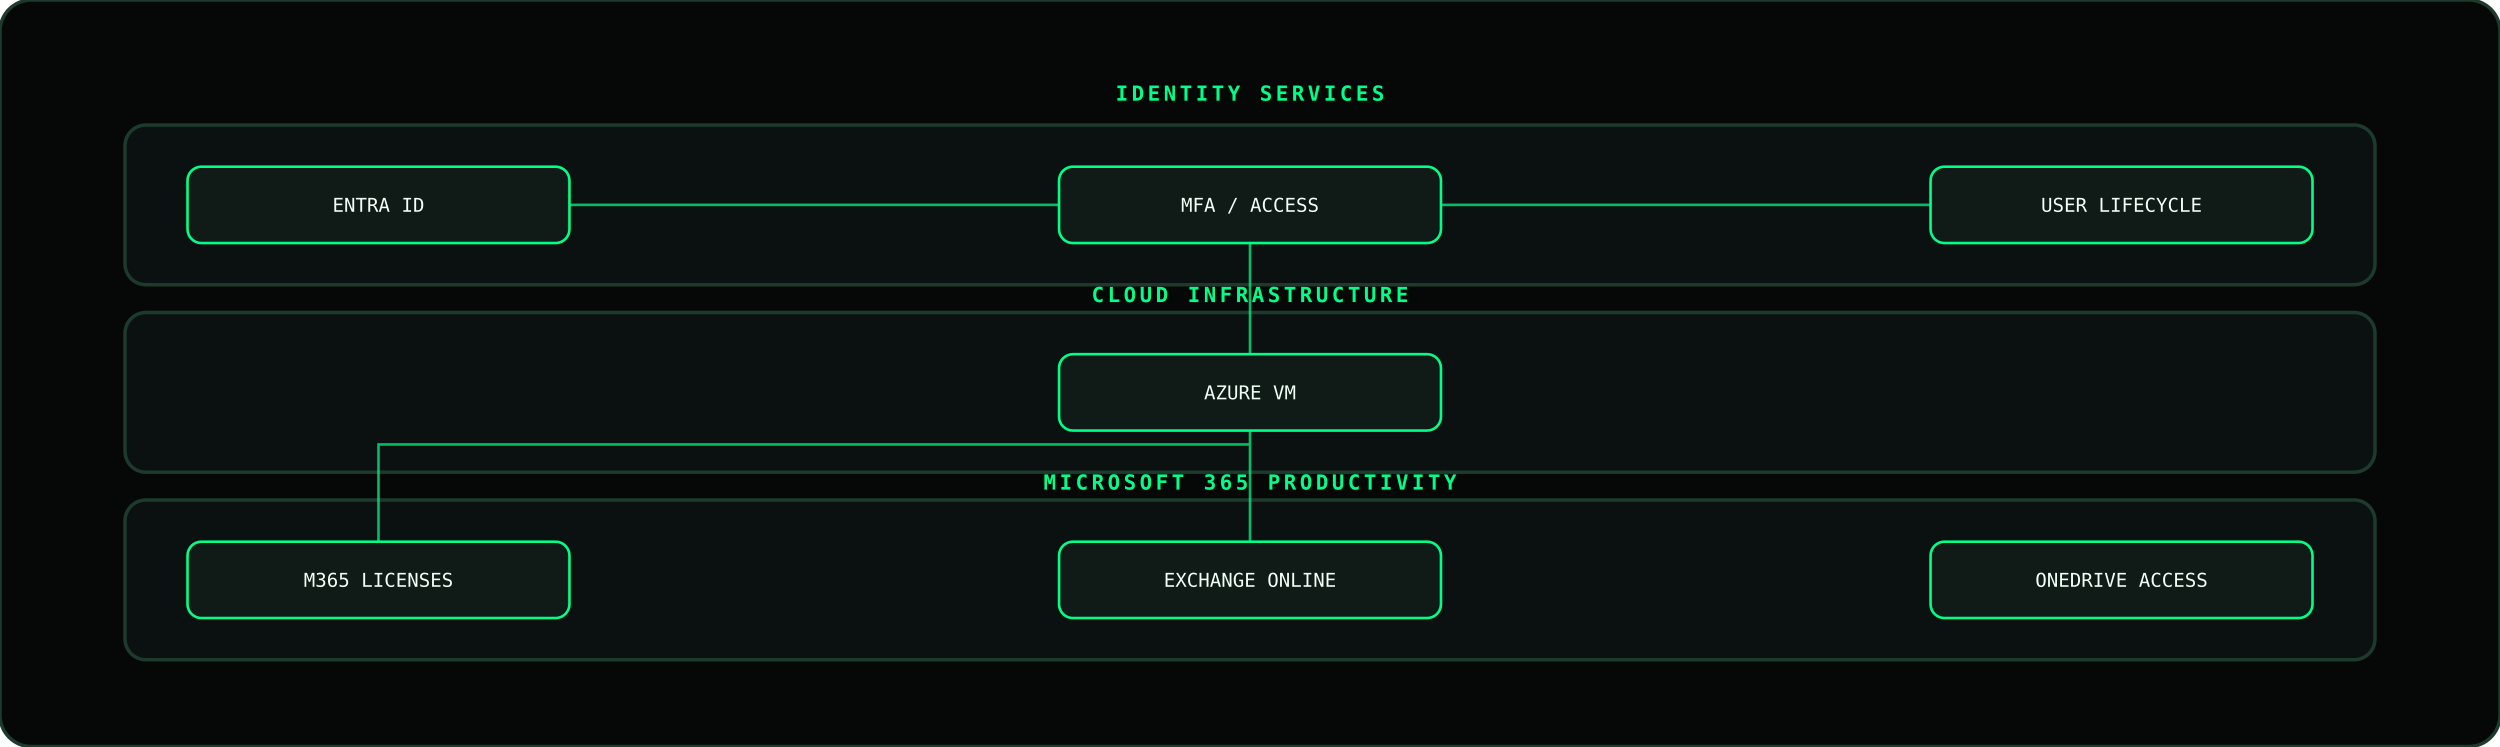
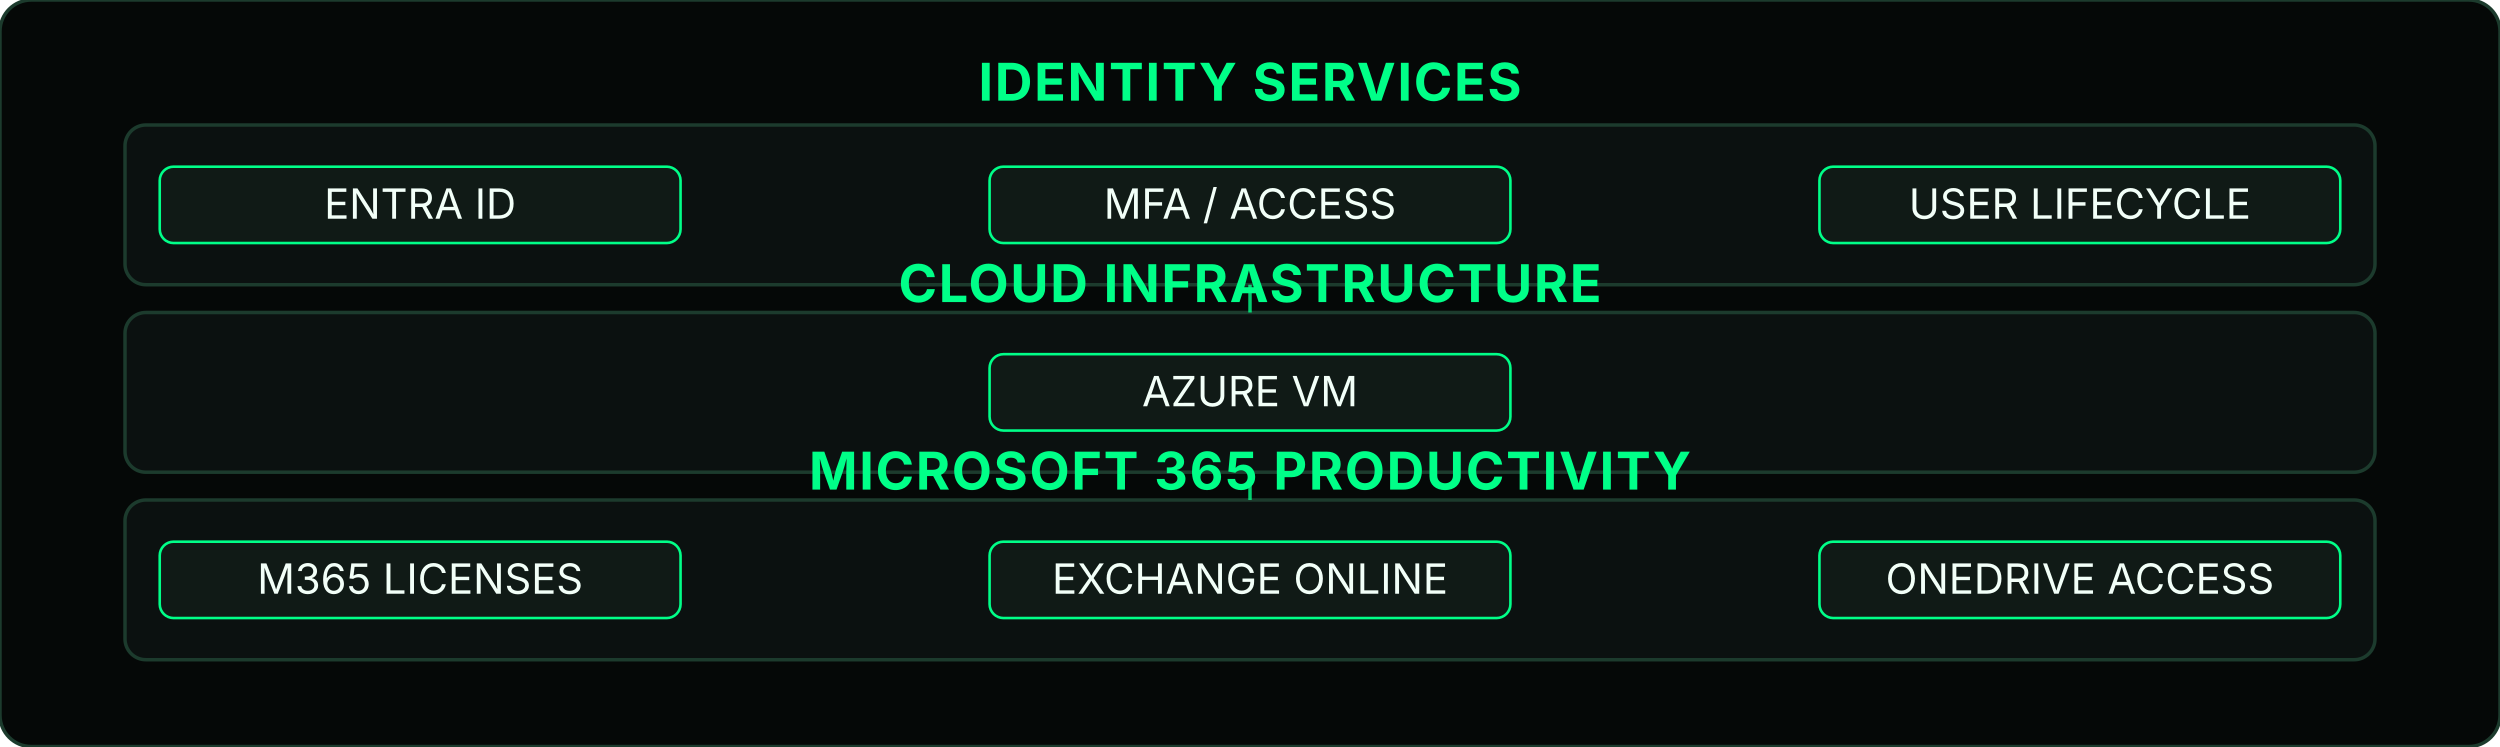
<svg xmlns="http://www.w3.org/2000/svg" width="1440" height="430" viewBox="0 0 1440 430" role="img" aria-labelledby="title desc">
  <rect width="1440" height="430" rx="18" fill="#050807" stroke="#1C3B2D" stroke-width="2" />
  <g fill="#0B1110" stroke="#1C3B2D" stroke-width="2">
    <rect x="72" y="72" width="1296" height="92" rx="12" />
    <rect x="72" y="180" width="1296" height="92" rx="12" />
    <rect x="72" y="288" width="1296" height="92" rx="12" />
  </g>
+   <g fill="none" stroke="#00FF88" stroke-width="2" opacity=".8">
+     <path d="M720 164V180M720 272V288" />
+   </g>
  <g fill="#101A16" stroke="#00FF88" stroke-width="1.5">
-     <rect x="108" y="96" width="220" height="44" rx="8" />
-     <rect x="610" y="96" width="220" height="44" rx="8" />
-     <rect x="1112" y="96" width="220" height="44" rx="8" />
-     <rect x="610" y="204" width="220" height="44" rx="8" />
-     <rect x="108" y="312" width="220" height="44" rx="8" />
-     <rect x="610" y="312" width="220" height="44" rx="8" />
-     <rect x="1112" y="312" width="220" height="44" rx="8" />
+     <rect x="92" y="96" width="300" height="44" rx="8" />
+     <rect x="570" y="96" width="300" height="44" rx="8" />
+     <rect x="1048" y="96" width="300" height="44" rx="8" />
+     <rect x="570" y="204" width="300" height="44" rx="8" />
+     <rect x="92" y="312" width="300" height="44" rx="8" />
+     <rect x="570" y="312" width="300" height="44" rx="8" />
+     <rect x="1048" y="312" width="300" height="44" rx="8" />
  </g>
-   <g fill="none" stroke="#00FF88" stroke-width="1.5" opacity=".72">
-     <path d="M328 118H610M830 118H1112M720 140V204M720 248V312M218 312V256H720" />
+   <g font-family="Inter, Segoe UI, Arial, sans-serif" text-anchor="middle" fill="#F2FFF8" font-size="24">
+     <text x="242" y="126">ENTRA ID</text>
+     <text x="720" y="126">MFA / ACCESS</text>
+     <text x="1198" y="126">USER LIFECYCLE</text>
+     <text x="720" y="234">AZURE VM</text>
+     <text x="242" y="342">M365 LICENSES</text>
+     <text x="720" y="342">EXCHANGE ONLINE</text>
+     <text x="1198" y="342">ONEDRIVE ACCESS</text>
  </g>
-   <g font-family="ui-monospace, monospace" text-anchor="middle" font-size="11" fill="#F2FFF8">
-     <text x="218" y="122">ENTRA ID</text>
-     <text x="720" y="122">MFA / ACCESS</text>
-     <text x="1222" y="122">USER LIFECYCLE</text>
-     <text x="720" y="230">AZURE VM</text>
-     <text x="218" y="338">M365 LICENSES</text>
-     <text x="720" y="338">EXCHANGE ONLINE</text>
-     <text x="1222" y="338">ONEDRIVE ACCESS</text>
-   </g>
-   <g font-family="ui-monospace, monospace" text-anchor="middle" font-size="12" font-weight="700" fill="#00FF88" letter-spacing="2">
+   <g font-family="Inter, Segoe UI, Arial, sans-serif" text-anchor="middle" fill="#00FF88" font-size="30" font-weight="700" letter-spacing="1">
    <text x="720" y="58">IDENTITY SERVICES</text>
    <text x="720" y="174">CLOUD INFRASTRUCTURE</text>
    <text x="720" y="282">MICROSOFT 365 PRODUCTIVITY</text>
  </g>
</svg>
